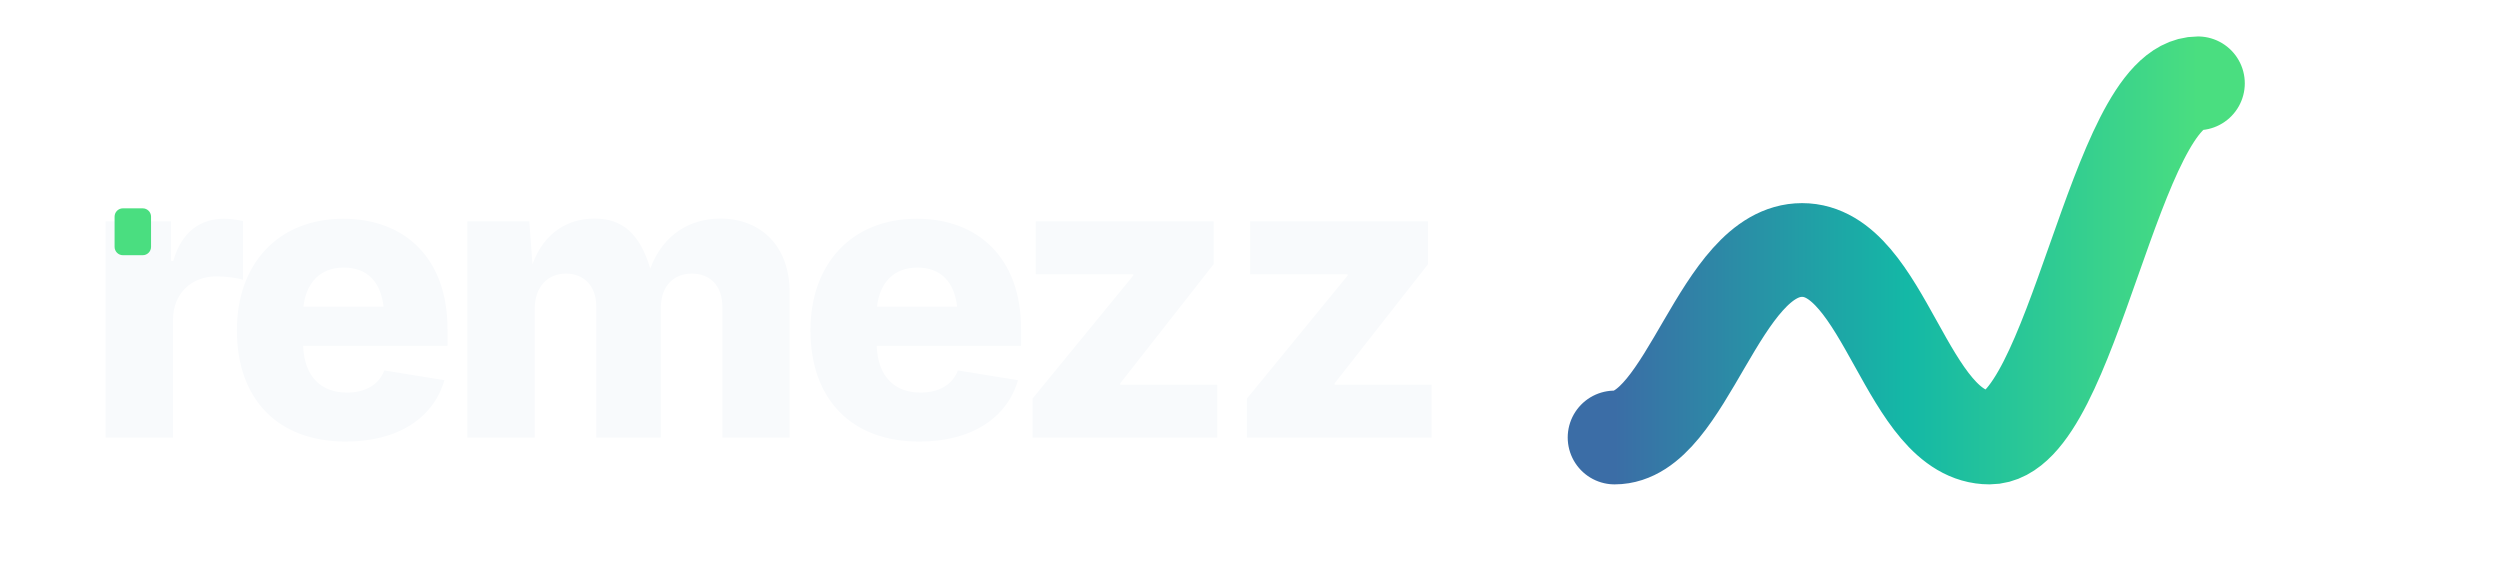
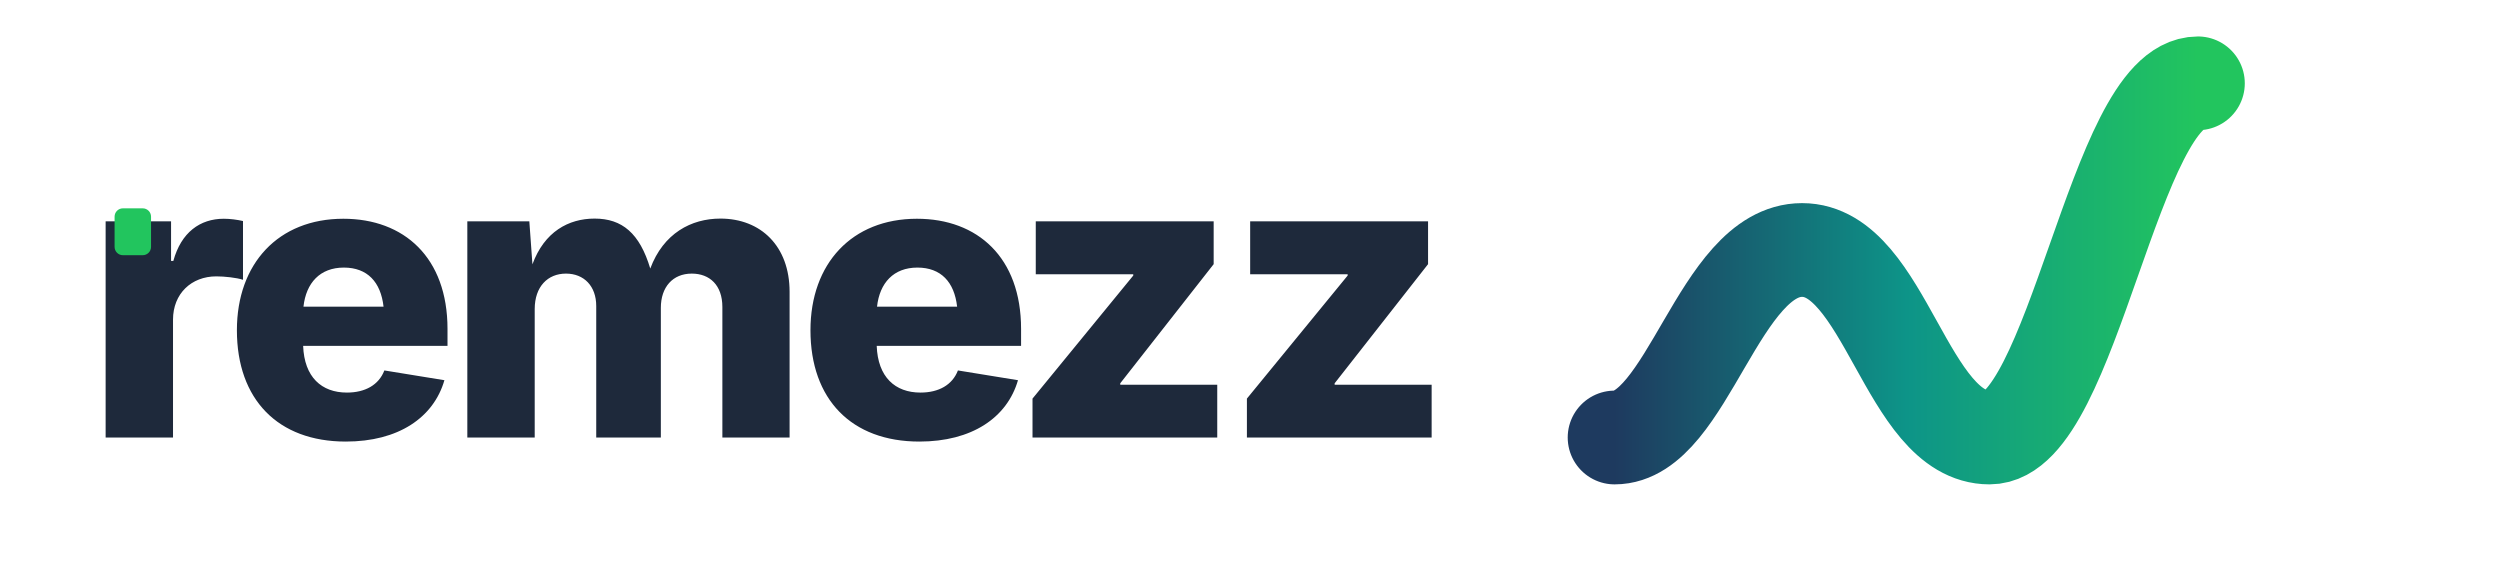
<svg xmlns="http://www.w3.org/2000/svg" viewBox="0 0 240 56" fill="none">
  <defs>
    <linearGradient id="wave" x1="155" y1="0" x2="211" y2="0" gradientUnits="userSpaceOnUse">
-       <stop offset="0%" stop-color="#3b6da6" />
-       <stop offset="50%" stop-color="#14b8a6" />
-       <stop offset="100%" stop-color="#4ade80" />
+       <stop offset="0%" stop-color="#1e3a5f" />
+       <stop offset="50%" stop-color="#0d9488" />
+       <stop offset="100%" stop-color="#22c55e" />
    </linearGradient>
  </defs>
-   <text x="8" y="42" font-family="'Inter', -apple-system, system-ui, sans-serif" font-size="38" font-weight="800" letter-spacing="-1.5" fill="#f8fafc">remezz</text>
-   <rect x="11" y="20" width="3.5" height="4.5" rx="0.8" fill="#4ade80" />
+   <text x="8" y="42" font-family="'Inter', -apple-system, system-ui, sans-serif" font-size="38" font-weight="800" letter-spacing="-1.5" fill="#1e293b">remezz</text>
+   <rect x="11" y="20" width="3.5" height="4.5" rx="0.8" fill="#22c55e" />
  <path d="M155 42 C162 42 165 24 173 24 C181 24 183 42 191 42 C199 42 203 8 211 8" stroke="url(#wave)" stroke-width="9" stroke-linecap="round" fill="none" />
</svg>
